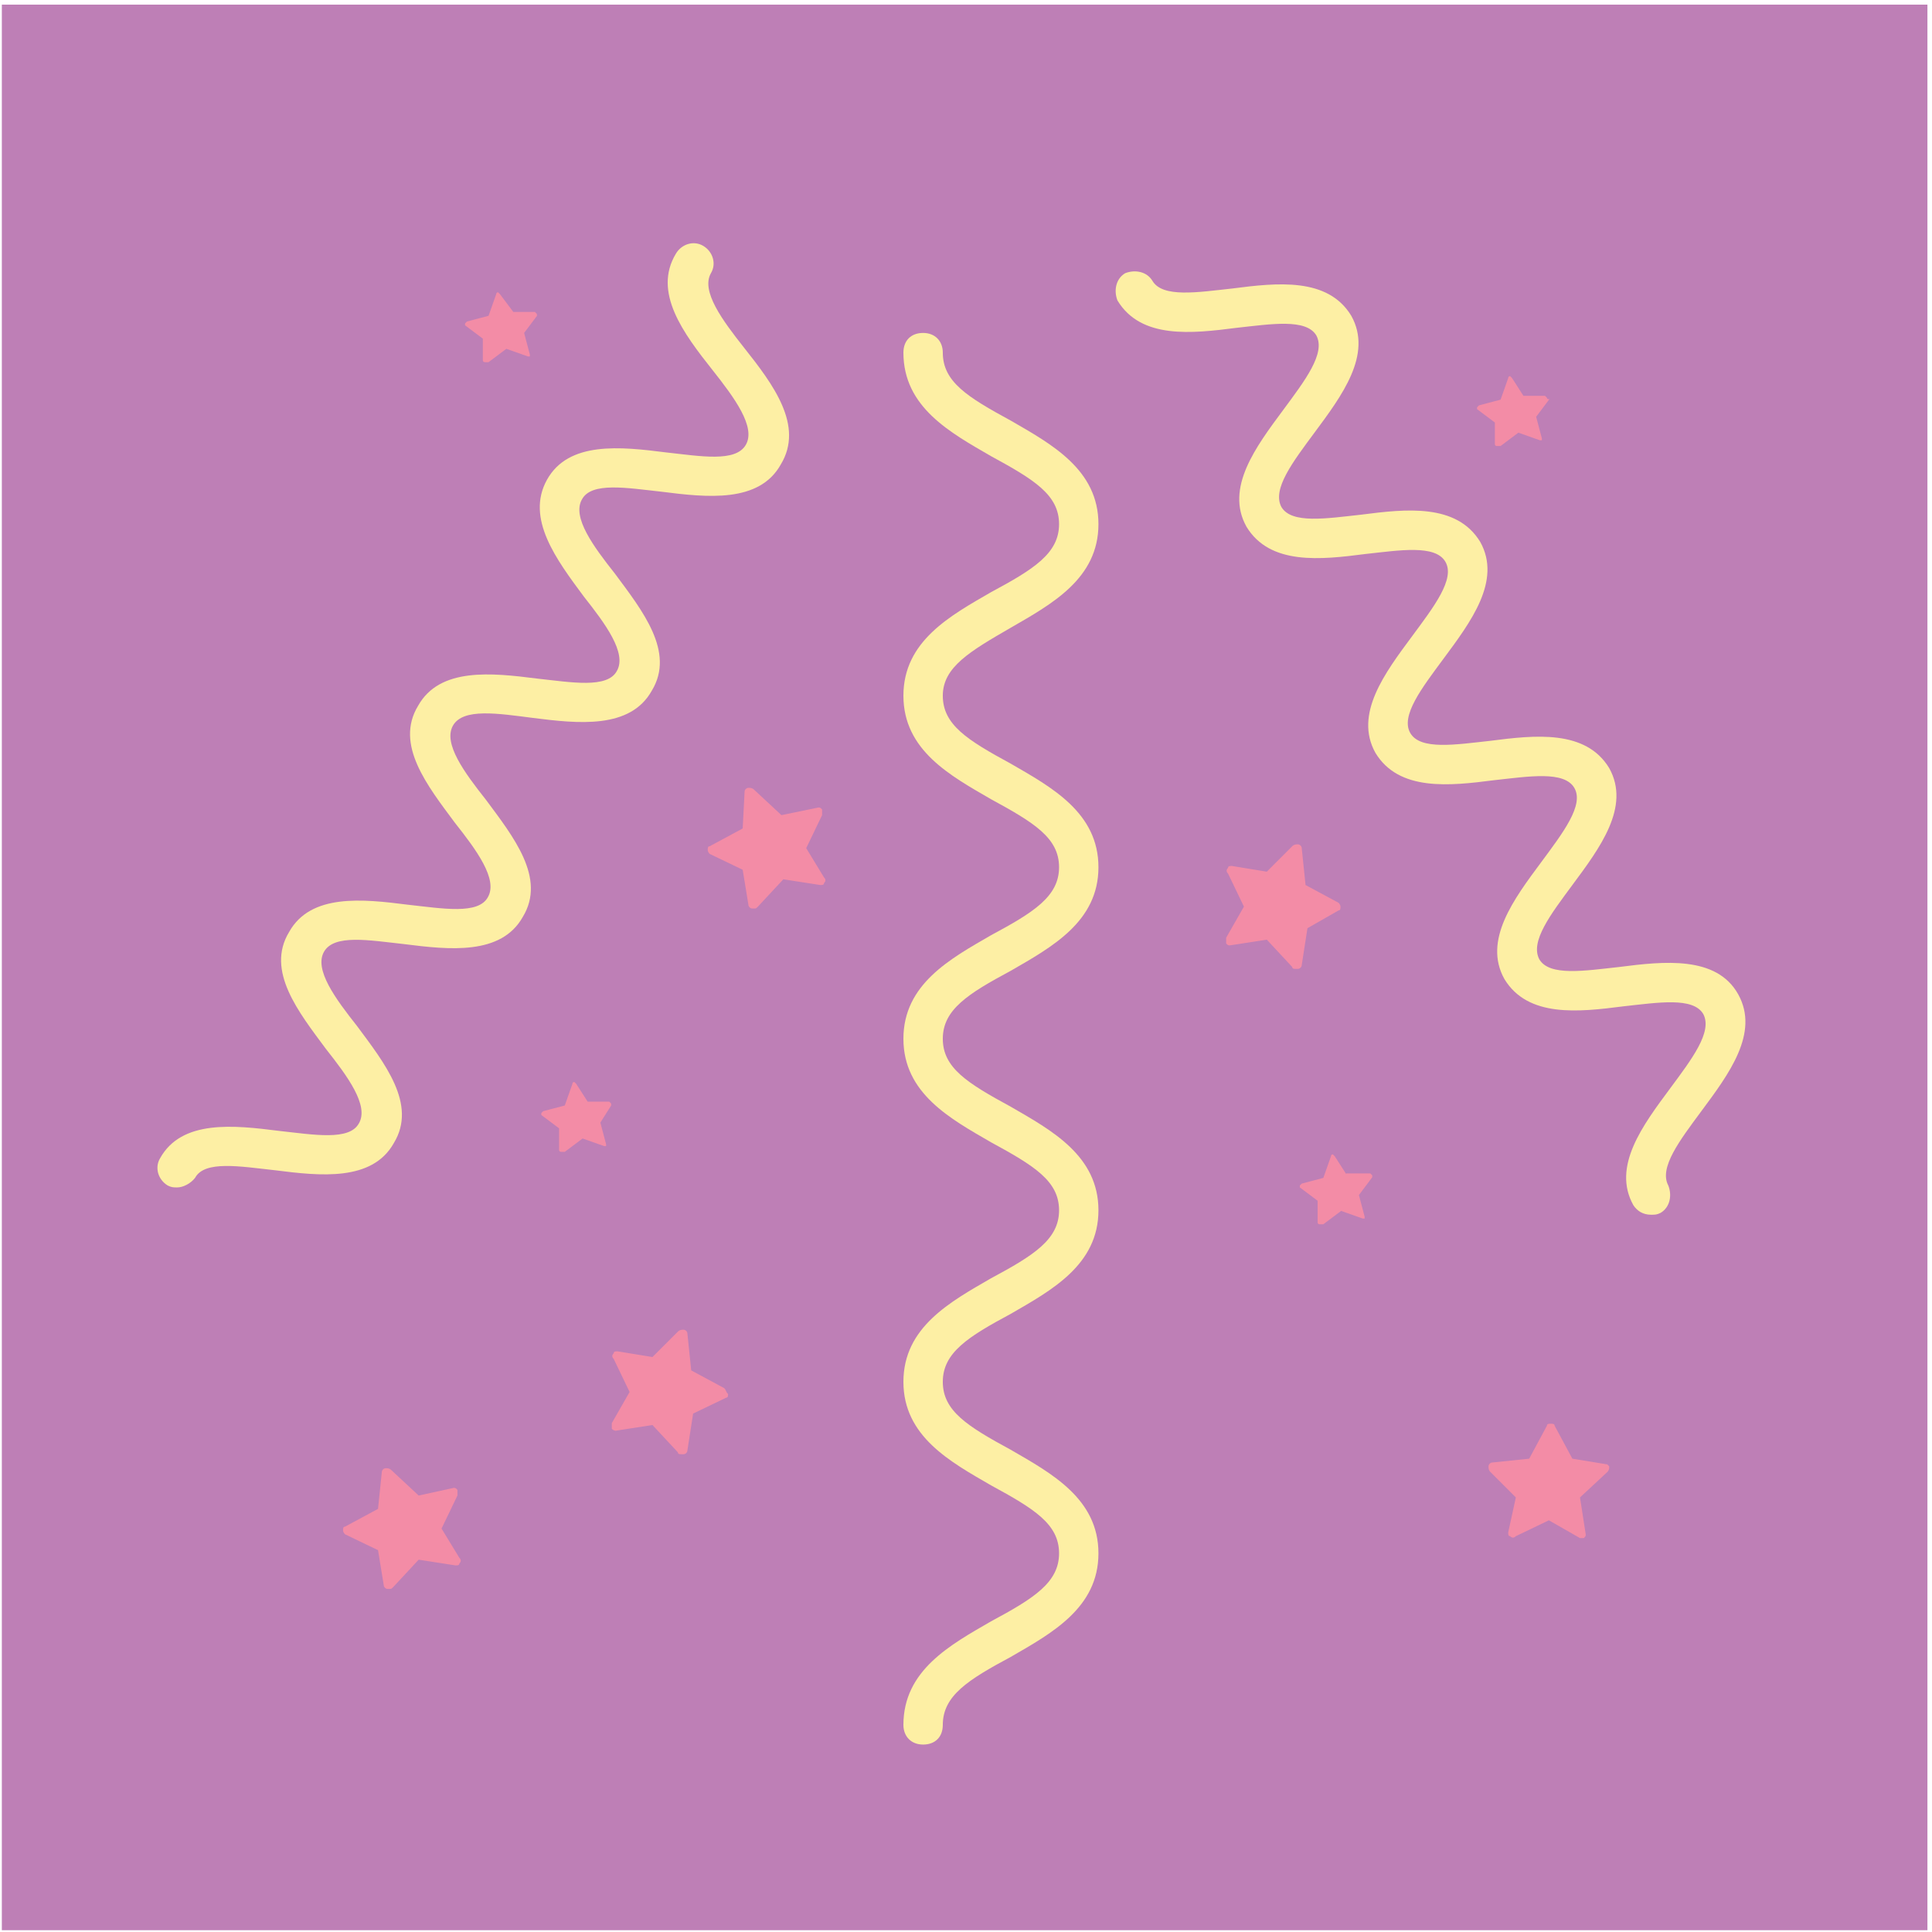
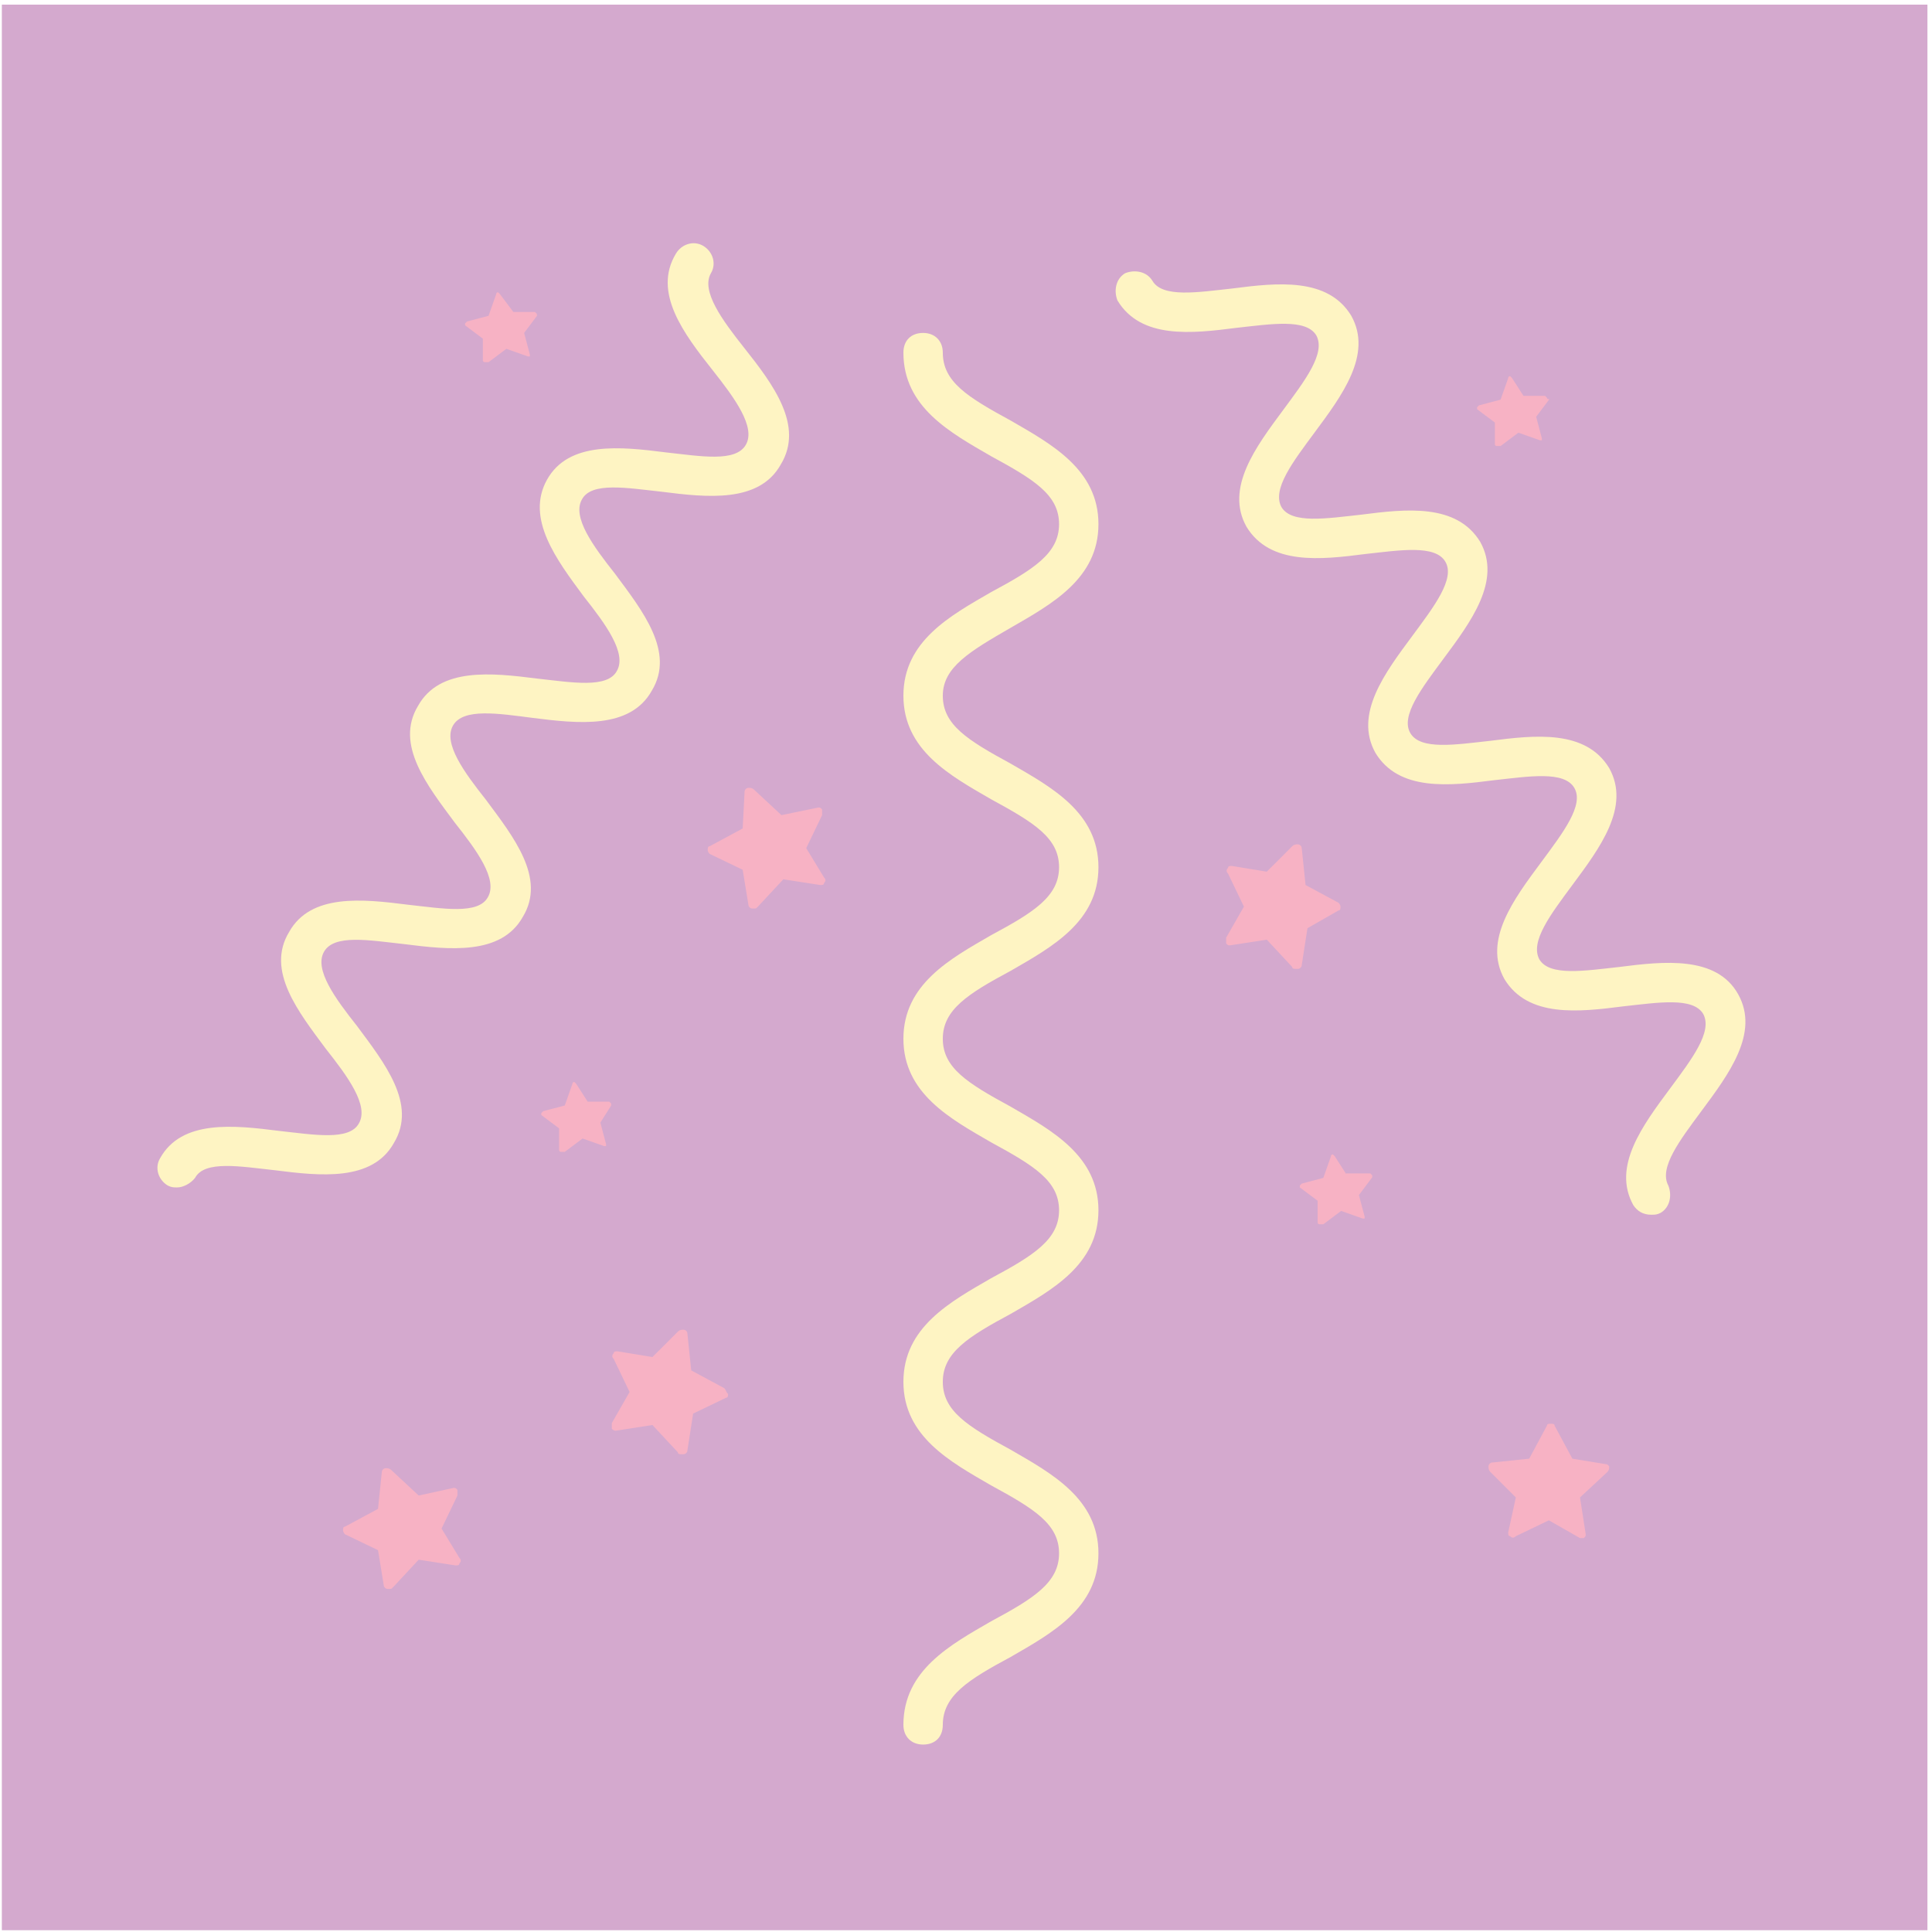
<svg xmlns="http://www.w3.org/2000/svg" width="301" height="301" viewBox="0 0 301 301" fill="none">
-   <g opacity="0.6">
+   <g opacity="0.4">
    <path d="M0.288 0.721L0.288 300.721H300.288V0.721H0.288Z" fill="#932985" />
    <path d="M209.736 182.917L207.954 180.146L207.657 179.849C207.657 179.849 207.36 179.849 207.36 180.146L206.173 183.511L202.807 184.402L202.51 184.699V184.996L205.282 187.074V190.44C205.282 190.44 205.282 190.737 205.579 190.737C205.579 190.737 205.579 190.737 205.876 190.737H206.173L208.944 188.658L212.309 189.846H212.606V189.549L211.715 186.184L213.794 183.412V183.115L213.497 182.818H209.736V182.917Z" fill="#EB3F6B" />
    <path d="M95.219 172.228V171.931L94.922 171.634H91.557L89.775 168.863L89.478 168.566C89.478 168.566 89.181 168.566 89.181 168.863L87.993 172.228L84.628 173.119L84.331 173.416V173.713L87.103 175.791V179.156C87.103 179.156 87.103 179.453 87.4 179.453C87.4 179.453 87.4 179.453 87.697 179.453H87.993L90.765 177.375L94.13 178.562H94.427V178.265L93.536 174.9L95.219 172.228Z" fill="#EB3F6B" />
    <path d="M83.639 48.902L83.342 48.605H79.977L77.898 45.834L77.601 45.537C77.601 45.537 77.305 45.537 77.305 45.834L76.117 49.199L72.751 50.09L72.455 50.387V50.684L75.226 52.762V56.127C75.226 56.127 75.226 56.424 75.523 56.424C75.523 56.424 75.523 56.424 75.82 56.424H76.117L78.888 54.346L82.253 55.534H82.55V55.237L81.659 51.871L83.738 49.1C83.639 49.199 83.639 49.199 83.639 48.902Z" fill="#EB3F6B" />
    <path d="M241.012 61.967L240.715 61.67H237.35L235.569 58.898L235.272 58.602C235.272 58.602 234.975 58.602 234.975 58.898L233.787 62.264L230.422 63.154L230.125 63.451V63.748L232.896 65.827V69.192C232.896 69.192 232.896 69.489 233.193 69.489C233.193 69.489 233.193 69.489 233.49 69.489H233.787L236.558 67.41L239.924 68.598H240.22V68.301L239.33 64.936L241.408 62.165C241.012 62.264 241.012 61.967 241.012 61.967Z" fill="#EB3F6B" />
    <path d="M157.476 97.796C163.811 94.134 171.135 90.175 171.135 81.663C171.135 73.151 163.811 69.192 157.476 65.53C150.746 61.868 146.886 59.492 146.886 54.939C146.886 53.158 145.698 51.871 143.818 51.871C141.937 51.871 140.749 53.059 140.749 54.939C140.749 63.451 148.074 67.41 154.408 71.073C161.139 74.735 164.999 77.11 164.999 81.663C164.999 86.216 161.04 88.691 154.408 92.254C148.074 95.916 140.749 99.875 140.749 108.387C140.749 116.899 148.074 120.858 154.408 124.52C161.139 128.183 164.999 130.558 164.999 135.111C164.999 139.664 161.04 142.138 154.408 145.702C148.074 149.364 140.749 153.323 140.749 161.835C140.749 170.347 148.074 174.306 154.408 177.968C161.139 181.63 164.999 184.006 164.999 188.559C164.999 193.112 161.04 195.586 154.408 199.149C148.074 202.811 140.749 206.77 140.749 215.283C140.749 223.795 148.074 227.754 154.408 231.416C161.139 235.078 164.999 237.453 164.999 242.006C164.999 246.559 161.04 249.034 154.408 252.597C148.074 256.259 140.749 260.218 140.749 268.73C140.749 270.512 141.937 271.798 143.818 271.798C145.698 271.798 146.886 270.611 146.886 268.73C146.886 264.177 150.845 261.703 157.476 258.14C163.811 254.477 171.135 250.518 171.135 242.006C171.135 233.494 163.811 229.535 157.476 225.873C150.746 222.211 146.886 219.835 146.886 215.283C146.886 210.73 150.845 208.255 157.476 204.692C163.811 201.03 171.135 197.071 171.135 188.559C171.135 180.047 163.811 176.088 157.476 172.425C150.746 168.763 146.886 166.388 146.886 161.835C146.886 157.282 150.845 154.807 157.476 151.244C163.811 147.582 171.135 143.623 171.135 135.111C171.135 126.599 163.811 122.64 157.476 118.978C150.746 115.316 146.886 112.94 146.886 108.387C146.886 103.933 151.142 101.459 157.476 97.796Z" fill="#FCE468" />
    <path d="M83.045 111.852C90.073 112.743 98.189 113.634 101.554 107.596C105.216 101.559 100.069 95.125 95.813 89.385C92.448 85.129 89.083 80.576 90.666 77.804C92.151 75.033 97.694 76.023 103.138 76.617C110.165 77.507 118.281 78.398 121.646 72.361C125.309 66.323 120.459 59.889 115.906 54.149C112.54 49.893 109.175 45.34 110.759 42.568C111.65 41.084 111.056 39.203 109.571 38.312C108.087 37.422 106.206 38.015 105.315 39.5C101.653 45.538 106.503 51.971 111.056 57.712C114.421 61.968 117.786 66.521 116.203 69.292C114.619 72.064 109.175 71.074 103.732 70.48C96.704 69.589 88.588 68.698 85.223 74.736C81.858 80.774 86.707 87.207 90.963 92.948C94.329 97.204 97.694 101.757 96.11 104.528C94.626 107.299 89.083 106.31 83.639 105.716C76.612 104.825 68.496 103.934 65.13 109.972C61.468 116.009 66.615 122.443 70.871 128.184C74.236 132.44 77.602 136.993 76.018 139.764C74.533 142.535 68.99 141.546 63.547 140.952C56.519 140.061 48.403 139.17 45.038 145.208C41.376 151.245 46.523 157.679 50.779 163.42C54.144 167.676 57.509 172.229 55.925 175C54.441 177.771 48.898 176.781 43.454 176.188C36.427 175.297 28.311 174.406 24.946 180.444C24.055 181.928 24.649 183.809 26.133 184.7C26.727 184.997 27.024 184.997 27.618 184.997C28.509 184.997 29.697 184.403 30.389 183.512C31.874 180.741 37.417 181.73 42.861 182.324C49.888 183.215 58.004 184.106 61.369 178.068C65.031 172.031 59.885 165.597 55.629 159.856C52.263 155.6 48.898 151.047 50.482 148.276C52.065 145.505 57.509 146.494 62.953 147.088C69.98 147.979 78.096 148.87 81.462 142.832C85.124 136.795 79.977 130.361 75.721 124.62C72.356 120.364 68.99 115.812 70.574 113.04C72.158 110.269 77.602 111.16 83.045 111.852Z" fill="#FCE468" />
    <path d="M252.296 150.65C246.852 151.244 241.408 152.135 239.825 149.463C238.34 146.691 241.606 142.435 244.971 137.882C249.227 132.142 254.077 125.708 250.712 119.671C247.05 113.633 239.132 114.524 232.203 115.415C226.76 116.008 221.316 116.899 219.732 114.227C218.149 111.554 221.514 107.199 224.879 102.646C229.135 96.906 233.985 90.472 230.62 84.435C226.957 78.397 219.039 79.288 212.111 80.179C206.667 80.772 201.223 81.663 199.64 78.991C198.155 76.219 201.421 71.963 204.787 67.411C209.043 61.67 213.893 55.236 210.527 49.199C206.865 43.161 198.947 44.052 192.019 44.943C186.575 45.537 181.131 46.427 179.547 43.755C178.657 42.27 176.776 41.973 175.291 42.567C173.807 43.458 173.51 45.339 174.104 46.823C177.766 52.861 185.684 51.97 192.612 51.079C198.056 50.486 203.5 49.595 205.084 52.267C206.568 55.038 203.302 59.294 199.937 63.847C195.681 69.588 190.831 76.022 194.196 82.059C197.858 88.097 205.776 87.206 212.705 86.315C218.149 85.721 223.592 84.831 225.176 87.503C226.76 90.175 223.394 94.53 220.029 99.083C215.773 104.824 210.923 111.257 214.288 117.295C217.951 123.333 225.869 122.442 232.797 121.551C238.241 120.957 243.685 120.066 245.268 122.739C246.852 125.411 243.487 129.766 240.121 134.319C235.865 140.06 231.016 146.493 234.381 152.531C238.043 158.569 245.961 157.678 252.89 156.787C258.333 156.193 263.777 155.302 265.361 157.975C266.845 160.746 263.579 165.002 260.214 169.555C255.958 175.296 251.108 181.729 254.473 187.767C255.067 188.658 255.958 189.252 257.245 189.252C257.838 189.252 258.135 189.252 258.729 188.955C260.214 188.064 260.511 186.183 259.917 184.699C258.432 181.927 261.698 177.671 265.064 173.118C269.32 167.378 274.17 160.944 270.804 154.906C267.439 148.869 259.224 149.76 252.296 150.65Z" fill="#FCE468" />
    <path d="M208.548 141.842C208.845 141.842 208.845 141.545 208.845 141.248C208.845 140.951 208.548 140.654 208.548 140.654L203.401 137.883L202.807 132.142C202.807 131.845 202.51 131.548 202.213 131.548C201.916 131.548 201.619 131.548 201.322 131.845L197.363 135.804L191.92 134.913C191.623 134.913 191.326 134.913 191.326 135.21C191.029 135.507 191.029 135.804 191.326 136.101L193.8 141.248L191.029 146.098C191.029 146.395 191.029 146.692 191.029 146.989C191.326 147.285 191.326 147.285 191.623 147.285L197.363 146.395L201.322 150.651C201.322 150.948 201.619 150.948 201.916 150.948C201.916 150.948 201.916 150.948 202.213 150.948C202.51 150.948 202.807 150.651 202.807 150.354L203.698 144.613L208.548 141.842Z" fill="#EB3F6B" />
    <path d="M125.606 132.142L128.08 126.996C128.08 126.699 128.08 126.402 128.08 126.105C127.783 125.808 127.783 125.808 127.486 125.808L121.746 126.996L117.49 123.036C117.193 122.739 116.896 122.74 116.599 122.74C116.302 122.74 116.005 123.036 116.005 123.333L115.708 129.074L110.561 131.845C110.264 131.845 110.264 132.142 110.264 132.439C110.264 132.736 110.561 133.033 110.561 133.033L115.708 135.508L116.599 140.951C116.599 141.248 116.896 141.545 117.193 141.545C117.193 141.545 117.193 141.545 117.49 141.545C117.786 141.545 117.786 141.545 118.083 141.248L122.042 136.992L127.783 137.883C128.08 137.883 128.377 137.883 128.377 137.586C128.674 137.289 128.674 136.992 128.377 136.695L125.606 132.142Z" fill="#EB3F6B" />
    <path d="M68.792 238.146L71.267 232.999C71.267 232.702 71.267 232.405 71.267 232.108C70.97 231.811 70.97 231.811 70.673 231.811L65.229 232.999L60.973 229.04C60.676 228.743 60.379 228.743 60.082 228.743C59.785 228.743 59.488 229.04 59.488 229.337L58.894 235.078L53.748 237.849C53.451 237.849 53.451 238.146 53.451 238.443C53.451 238.74 53.748 239.037 53.748 239.037L58.894 241.511L59.785 246.955C59.785 247.252 60.082 247.549 60.379 247.549C60.379 247.549 60.379 247.549 60.676 247.549C60.973 247.549 60.973 247.549 61.27 247.252L65.229 242.996L70.97 243.887C71.267 243.887 71.564 243.887 71.564 243.59C71.86 243.293 71.86 242.996 71.564 242.699L68.792 238.146Z" fill="#EB3F6B" />
    <path d="M250.415 228.15L244.972 227.259L242.2 222.112C242.2 221.815 241.903 221.815 241.606 221.815C241.309 221.815 241.012 221.815 241.012 222.112L238.241 227.259L232.5 227.853C232.203 227.853 231.906 228.15 231.906 228.447C231.906 228.744 231.906 229.041 232.203 229.337L236.163 233.297L234.975 238.74C234.975 239.037 234.975 239.334 235.272 239.334C235.569 239.631 235.866 239.631 236.163 239.334L241.309 236.86L246.159 239.631H246.456H246.753C247.05 239.334 247.05 239.334 247.05 239.037L246.159 233.297L250.415 229.337C250.712 229.041 250.712 228.744 250.712 228.447C250.712 228.447 250.712 228.447 250.415 228.15Z" fill="#EB3F6B" />
    <path d="M112.837 216.273L107.69 213.501L107.096 207.761C107.096 207.464 106.799 207.167 106.502 207.167C106.205 207.167 105.908 207.167 105.611 207.464L101.652 211.423L96.208 210.532C95.912 210.532 95.615 210.532 95.615 210.829C95.318 211.126 95.318 211.423 95.615 211.72L98.089 216.867L95.318 221.716C95.318 222.013 95.318 222.31 95.318 222.607C95.615 222.904 95.912 222.904 95.912 222.904L101.652 222.013L105.611 226.269C105.611 226.566 105.908 226.566 106.205 226.566C106.205 226.566 106.205 226.566 106.502 226.566C106.799 226.566 107.096 226.269 107.096 225.972L107.987 220.232L113.134 217.757C113.43 217.757 113.43 217.46 113.43 217.163C113.134 216.966 113.134 216.57 112.837 216.273Z" fill="#EB3F6B" />
  </g>
</svg>
